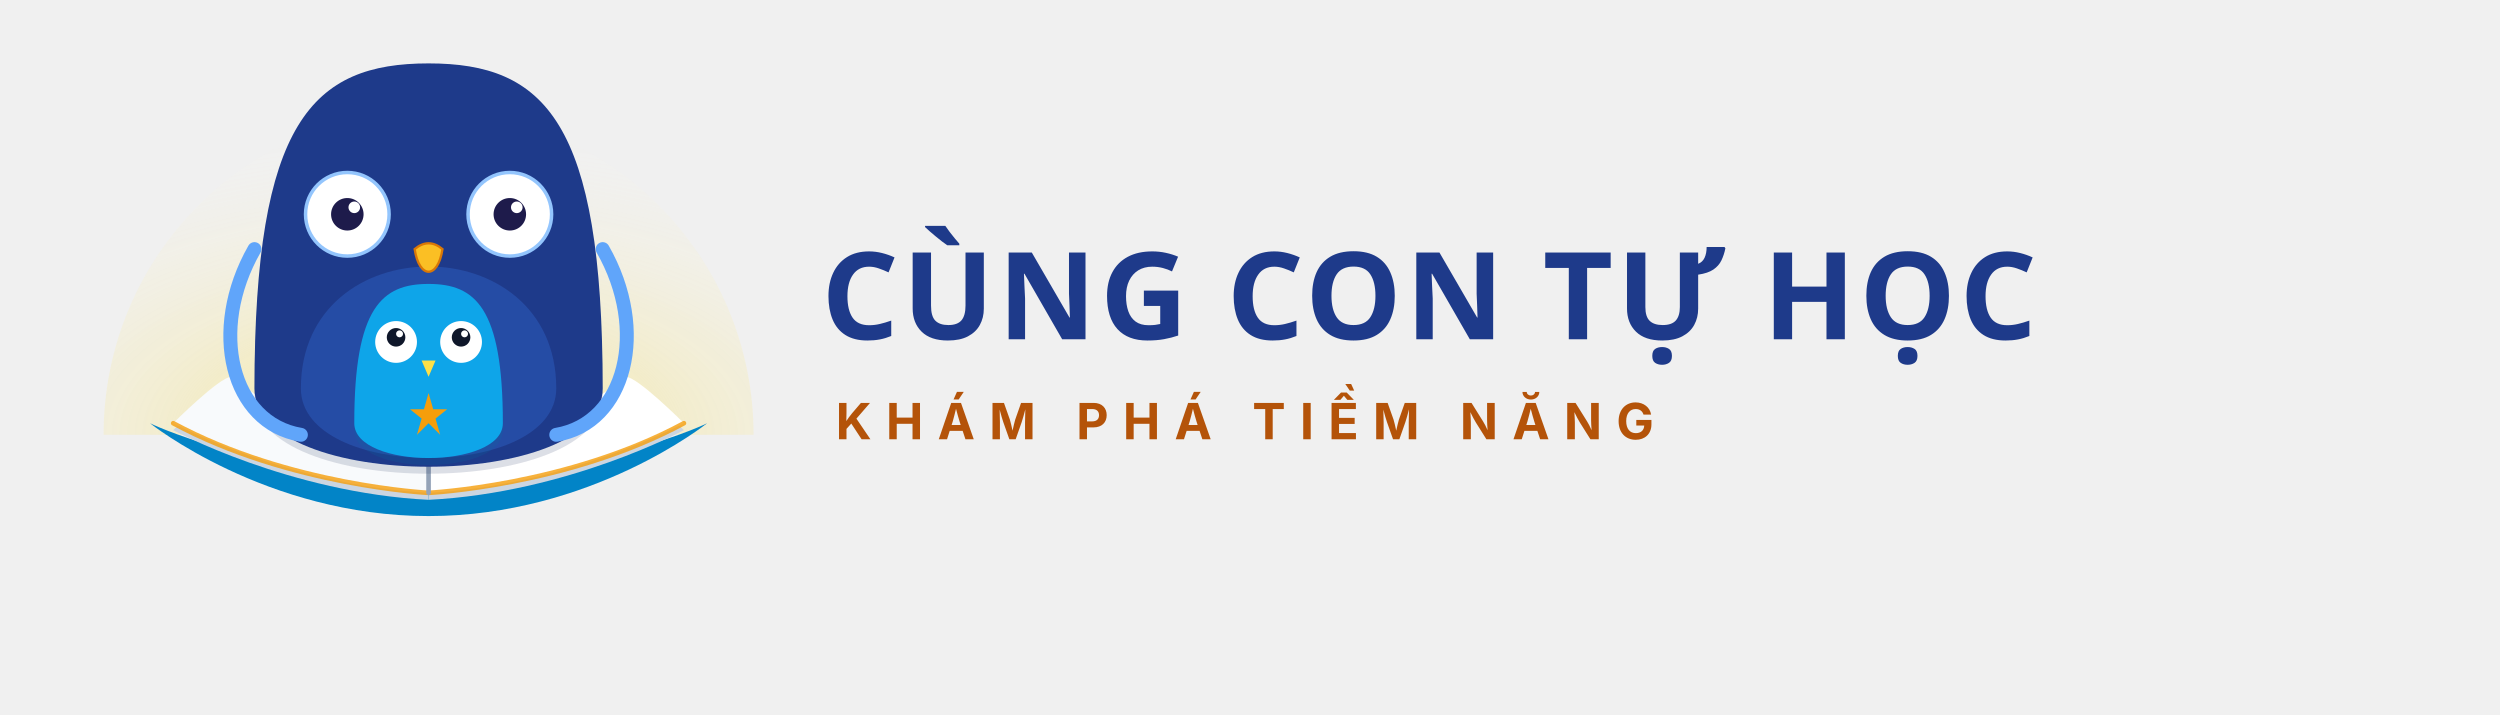
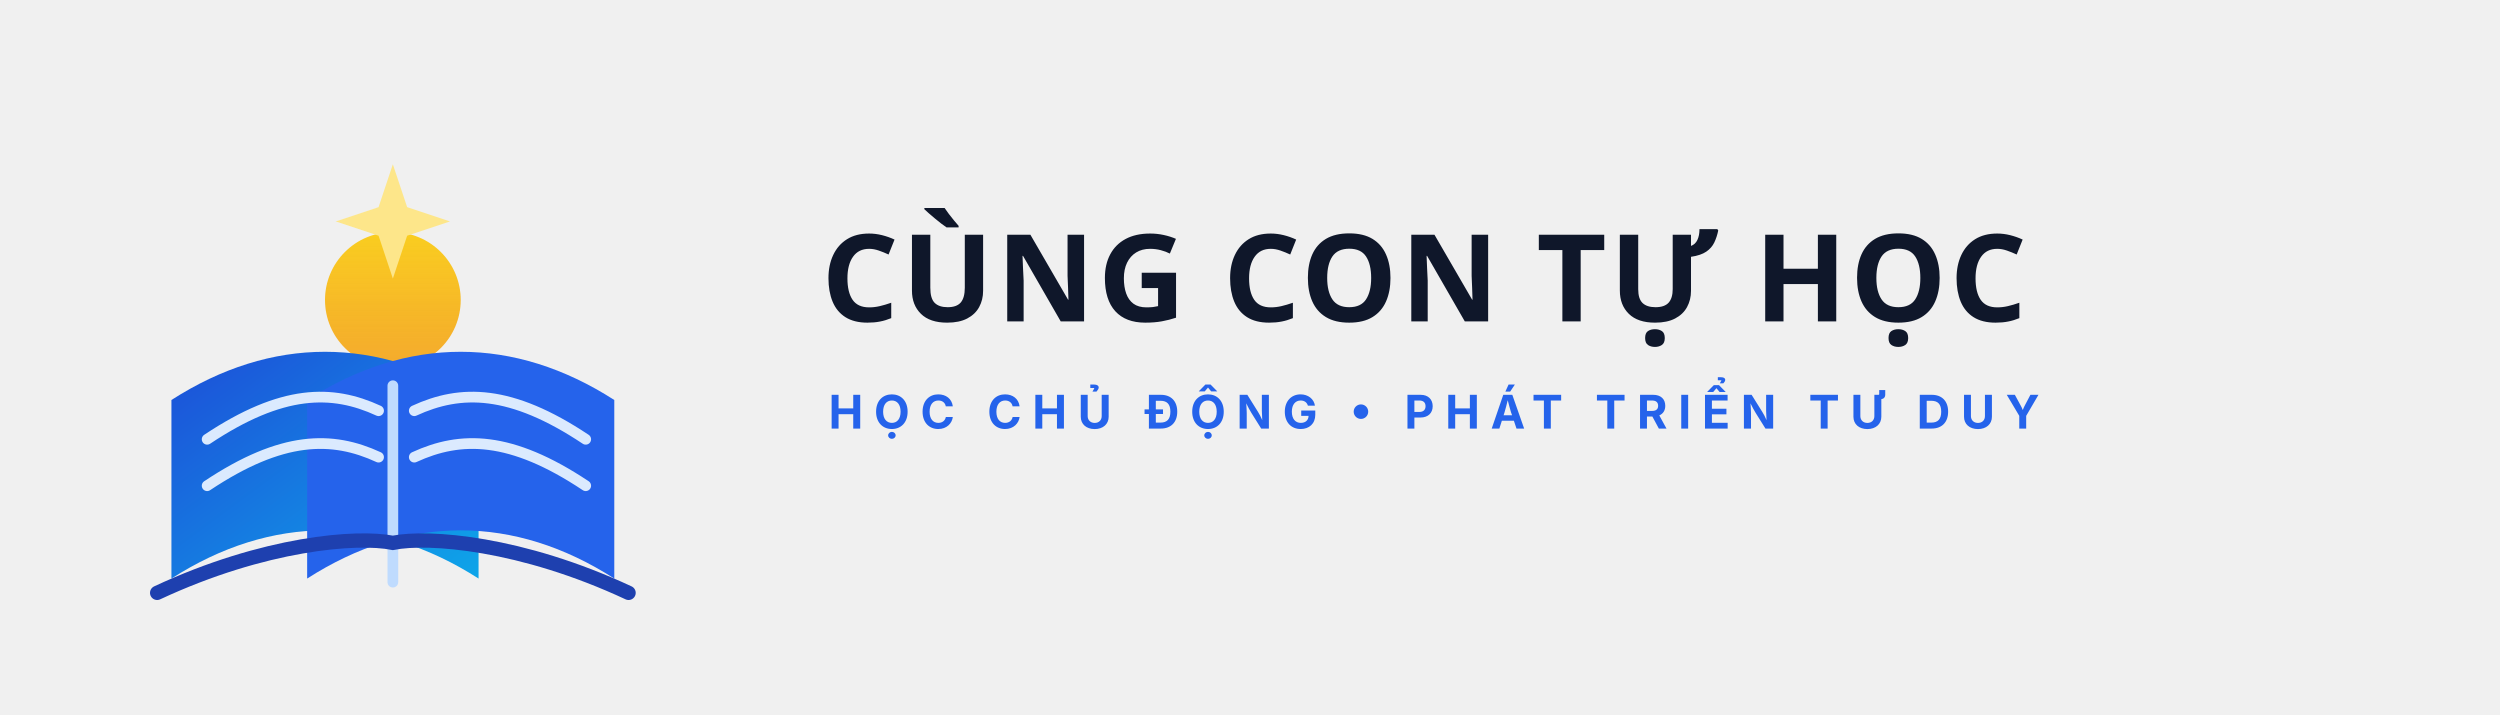
<svg xmlns="http://www.w3.org/2000/svg" viewBox="0 0 700 200" width="100%" height="100%">
  <defs>
-     <radialGradient id="knowledgeLight" cx="50%" cy="100%" r="100%">
-       <stop offset="0%" style="stop-color:#fef08a;stop-opacity:0.6" />
-       <stop offset="40%" style="stop-color:#fde047;stop-opacity:0.2" />
-       <stop offset="100%" style="stop-color:#ffffff;stop-opacity:0" />
-     </radialGradient>
+     <linearGradient id="bookBlue" x1="0" y1="0" x2="1" y2="1">
+       <stop offset="0%" stop-color="#1d4ed8" />
+       <stop offset="100%" stop-color="#0ea5e9" />
+     </linearGradient>
+     <linearGradient id="sunGlow" x1="0" y1="0" x2="0" y2="1">
+       <stop offset="0%" stop-color="#facc15" stop-opacity="0.95" />
+       <stop offset="100%" stop-color="#f59e0b" stop-opacity="0.85" />
+     </linearGradient>
  </defs>
-   <g transform="translate(-10, -5) scale(0.65)">
-     <path d="M 60,195 A 140 140 0 0 1 340,195 Z" fill="url(#knowledgeLight)" />
-     <g transform="translate(0, 5)">
-       <path d="M 200,210 C 120,205 80,185 80,185 C 80,185 130,225 200,225 C 270,225 320,185 320,185 C 320,185 280,205 200,210 Z" fill="#0284c7" />
-       <path d="M 200,218 C 140,215 90,188 90,188 C 90,188 110,168 115,168 C 140,188 170,198 200,198 Z" fill="#cbd5e1" />
-       <path d="M 200,215 C 140,212 90,185 90,185 C 90,185 110,165 115,165 C 140,185 170,195 200,195 Z" fill="#f8fafc" />
-       <path d="M 200,218 C 260,215 310,188 310,188 C 310,188 290,168 285,168 C 260,188 230,198 200,198 Z" fill="#cbd5e1" />
-       <path d="M 200,215 C 260,212 310,185 310,185 C 310,185 290,165 285,165 C 260,185 230,195 200,195 Z" fill="#ffffff" />
-       <path d="M 90,185 C 140,212 200,215 200,215 C 200,215 260,212 310,185" fill="none" stroke="#f59e0b" stroke-width="2" opacity="0.8" stroke-linecap="round" />
-       <path d="M 200,195 L 200,215" stroke="#94a3b8" stroke-width="2" stroke-linecap="round" />
-     </g>
-     <g transform="translate(0, -10)">
-       <path d="M 125,188 C 125,73 150,48 200,48 C 250,48 275,73 275,188 C 275,233 125,233 125,188 Z" fill="#172554" opacity="0.15" />
-       <path d="M 125,185 C 125,70 150,45 200,45 C 250,45 275,70 275,185 C 275,230 125,230 125,185 Z" fill="#1e3a8a" />
-       <path d="M 145,185 C 145,115 255,115 255,185 C 255,225 145,225 145,185 Z" fill="#3b82f6" opacity="0.25" />
-       <circle cx="165" cy="110" r="18" fill="#ffffff" stroke="#93c5fd" stroke-width="1.5" />
-       <circle cx="165" cy="110" r="7" fill="#1e1b4b" />
-       <circle cx="168" cy="107" r="2.5" fill="#ffffff" />
-       <circle cx="235" cy="110" r="18" fill="#ffffff" stroke="#93c5fd" stroke-width="1.5" />
-       <circle cx="235" cy="110" r="7" fill="#1e1b4b" />
-       <circle cx="238" cy="107" r="2.5" fill="#ffffff" />
-       <path d="M 194,125 Q 200,120 206,125 C 204,138 196,138 194,125 Z" fill="#fbbf24" stroke="#d97706" stroke-width="1" />
-       <path d="M 125,125 C 105,160 115,200 145,205" fill="none" stroke="#60a5fa" stroke-width="6" stroke-linecap="round" />
-       <path d="M 275,125 C 295,160 285,200 255,205" fill="none" stroke="#60a5fa" stroke-width="6" stroke-linecap="round" />
-     </g>
-     <g transform="translate(0, -5)">
-       <path d="M 168,198 C 168,148 180,138 200,138 C 220,138 232,148 232,198 C 232,218 168,218 168,198 Z" fill="#0369a1" opacity="0.2" />
-       <path d="M 168,195 C 168,145 180,135 200,135 C 220,135 232,145 232,195 C 232,215 168,215 168,195 Z" fill="#0ea5e9" />
-       <circle cx="186" cy="160" r="9" fill="#ffffff" />
-       <circle cx="186" cy="158" r="4" fill="#0f172a" />
-       <circle cx="187.5" cy="156.5" r="1.5" fill="#ffffff" />
-       <circle cx="214" cy="160" r="9" fill="#ffffff" />
-       <circle cx="214" cy="158" r="4" fill="#0f172a" />
-       <circle cx="215.5" cy="156.5" r="1.5" fill="#ffffff" />
-       <path d="M 197,168 L 203,168 L 200,175 Z" fill="#fde047" />
-       <polygon points="200,182 202,189 208,189 203,193 205,200 200,195 195,200 197,193 192,189 198,189" fill="#f59e0b" />
-     </g>
+   <g transform="translate(36,20)">
+     <circle cx="74" cy="64" r="19" fill="url(#sunGlow)" />
+     <path d="M 74 26 L 78 38 L 90 42 L 78 46 L 74 58 L 70 46 L 58 42 L 70 38 Z" fill="#fde68a" />
+     <path d="M 12 92 C 40 74 70 74 98 92 L 98 142 C 70 124 40 124 12 142 Z" fill="url(#bookBlue)" />
+     <path d="M 136 92 C 108 74 78 74 50 92 L 50 142 C 78 124 108 124 136 142 Z" fill="#2563eb" />
+     <path d="M 74 88 L 74 143" stroke="#bfdbfe" stroke-width="3" stroke-linecap="round" />
+     <path d="M 22 103 C 43 89 57 89 70 95" stroke="#dbeafe" stroke-width="3" stroke-linecap="round" fill="none" />
+     <path d="M 22 116 C 43 102 57 102 70 108" stroke="#dbeafe" stroke-width="3" stroke-linecap="round" fill="none" />
+     <path d="M 128 103 C 107 89 93 89 80 95" stroke="#dbeafe" stroke-width="3" stroke-linecap="round" fill="none" />
+     <path d="M 128 116 C 107 102 93 102 80 108" stroke="#dbeafe" stroke-width="3" stroke-linecap="round" fill="none" />
+     <path d="M 8 146 C 38 132 64 130 74 132 C 84 130 110 132 140 146" fill="none" stroke="#1e40af" stroke-width="4" stroke-linecap="round" />
  </g>
-   <g transform="translate(230, 95)">
-     <text x="0" y="0" font-family="'Nunito', 'Segoe UI', Quicksand, sans-serif" font-size="34" font-weight="900" fill="#1e3a8a" letter-spacing="1">CÙNG CON TỰ HỌC</text>
-     <text x="4" y="28" font-family="'Inter', 'Segoe UI', Roboto, sans-serif" font-size="14" font-weight="700" fill="#b45309" letter-spacing="4">KHÁM PHÁ TIỀM NĂNG</text>
+   <g transform="translate(230,90)">
+     <text x="0" y="0" font-family="'Nunito', 'Segoe UI', sans-serif" font-size="34" font-weight="800" fill="#0f172a" letter-spacing="0.8">CÙNG CON TỰ HỌC</text>
+     <text x="2" y="30" font-family="'Inter', 'Segoe UI', sans-serif" font-size="13" font-weight="700" fill="#2563eb" letter-spacing="3">HỌC CHỦ ĐỘNG • PHÁT TRIỂN TƯ DUY</text>
  </g>
</svg>
